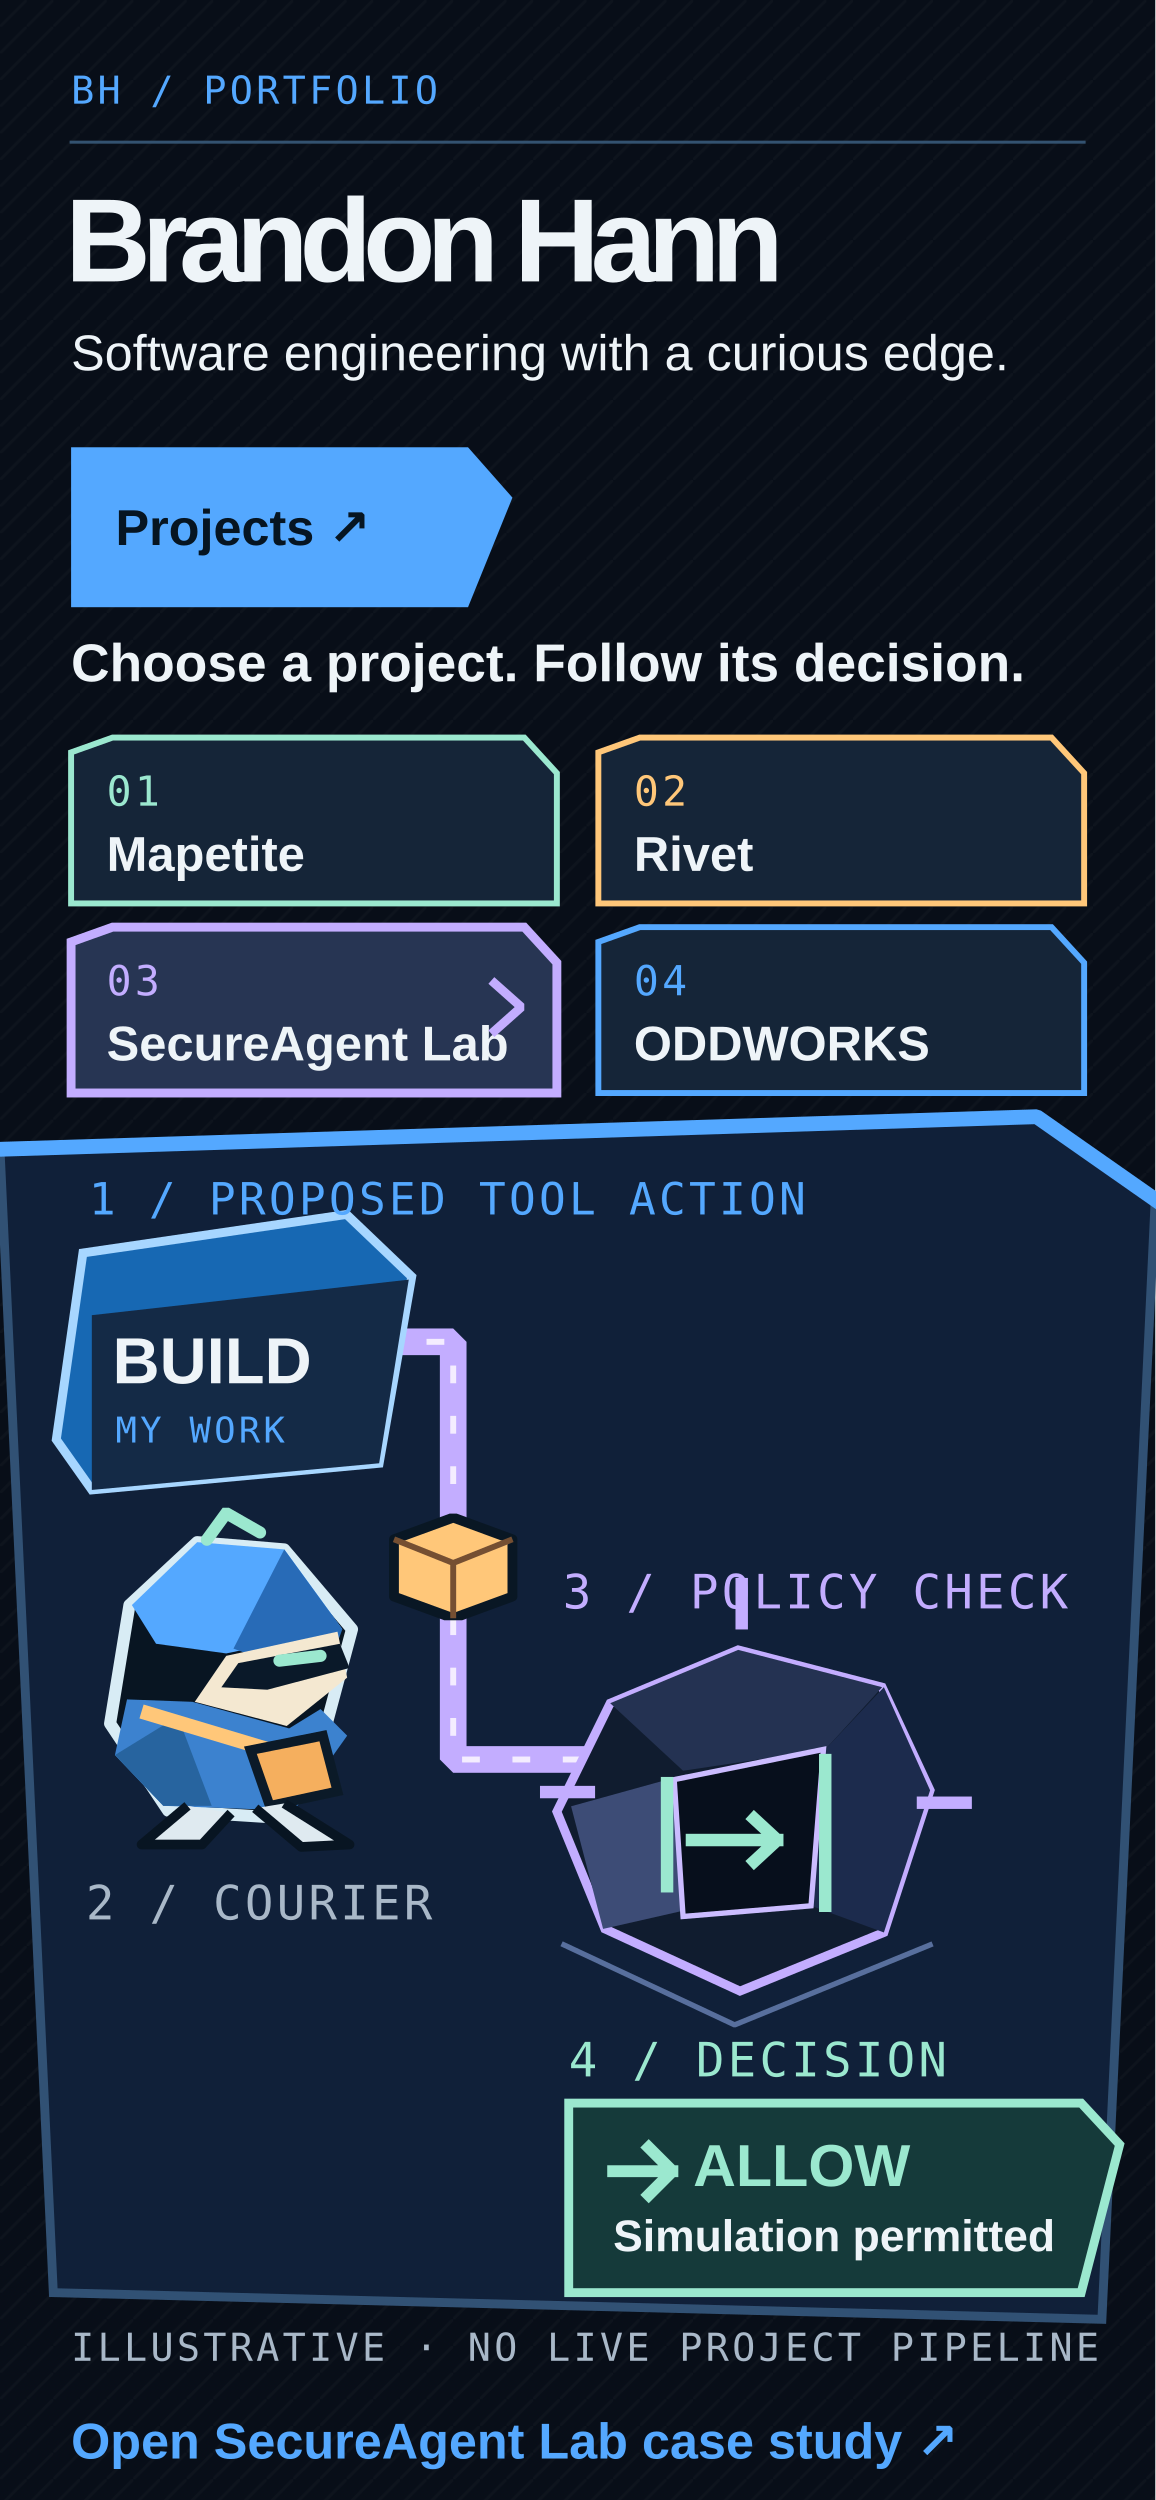
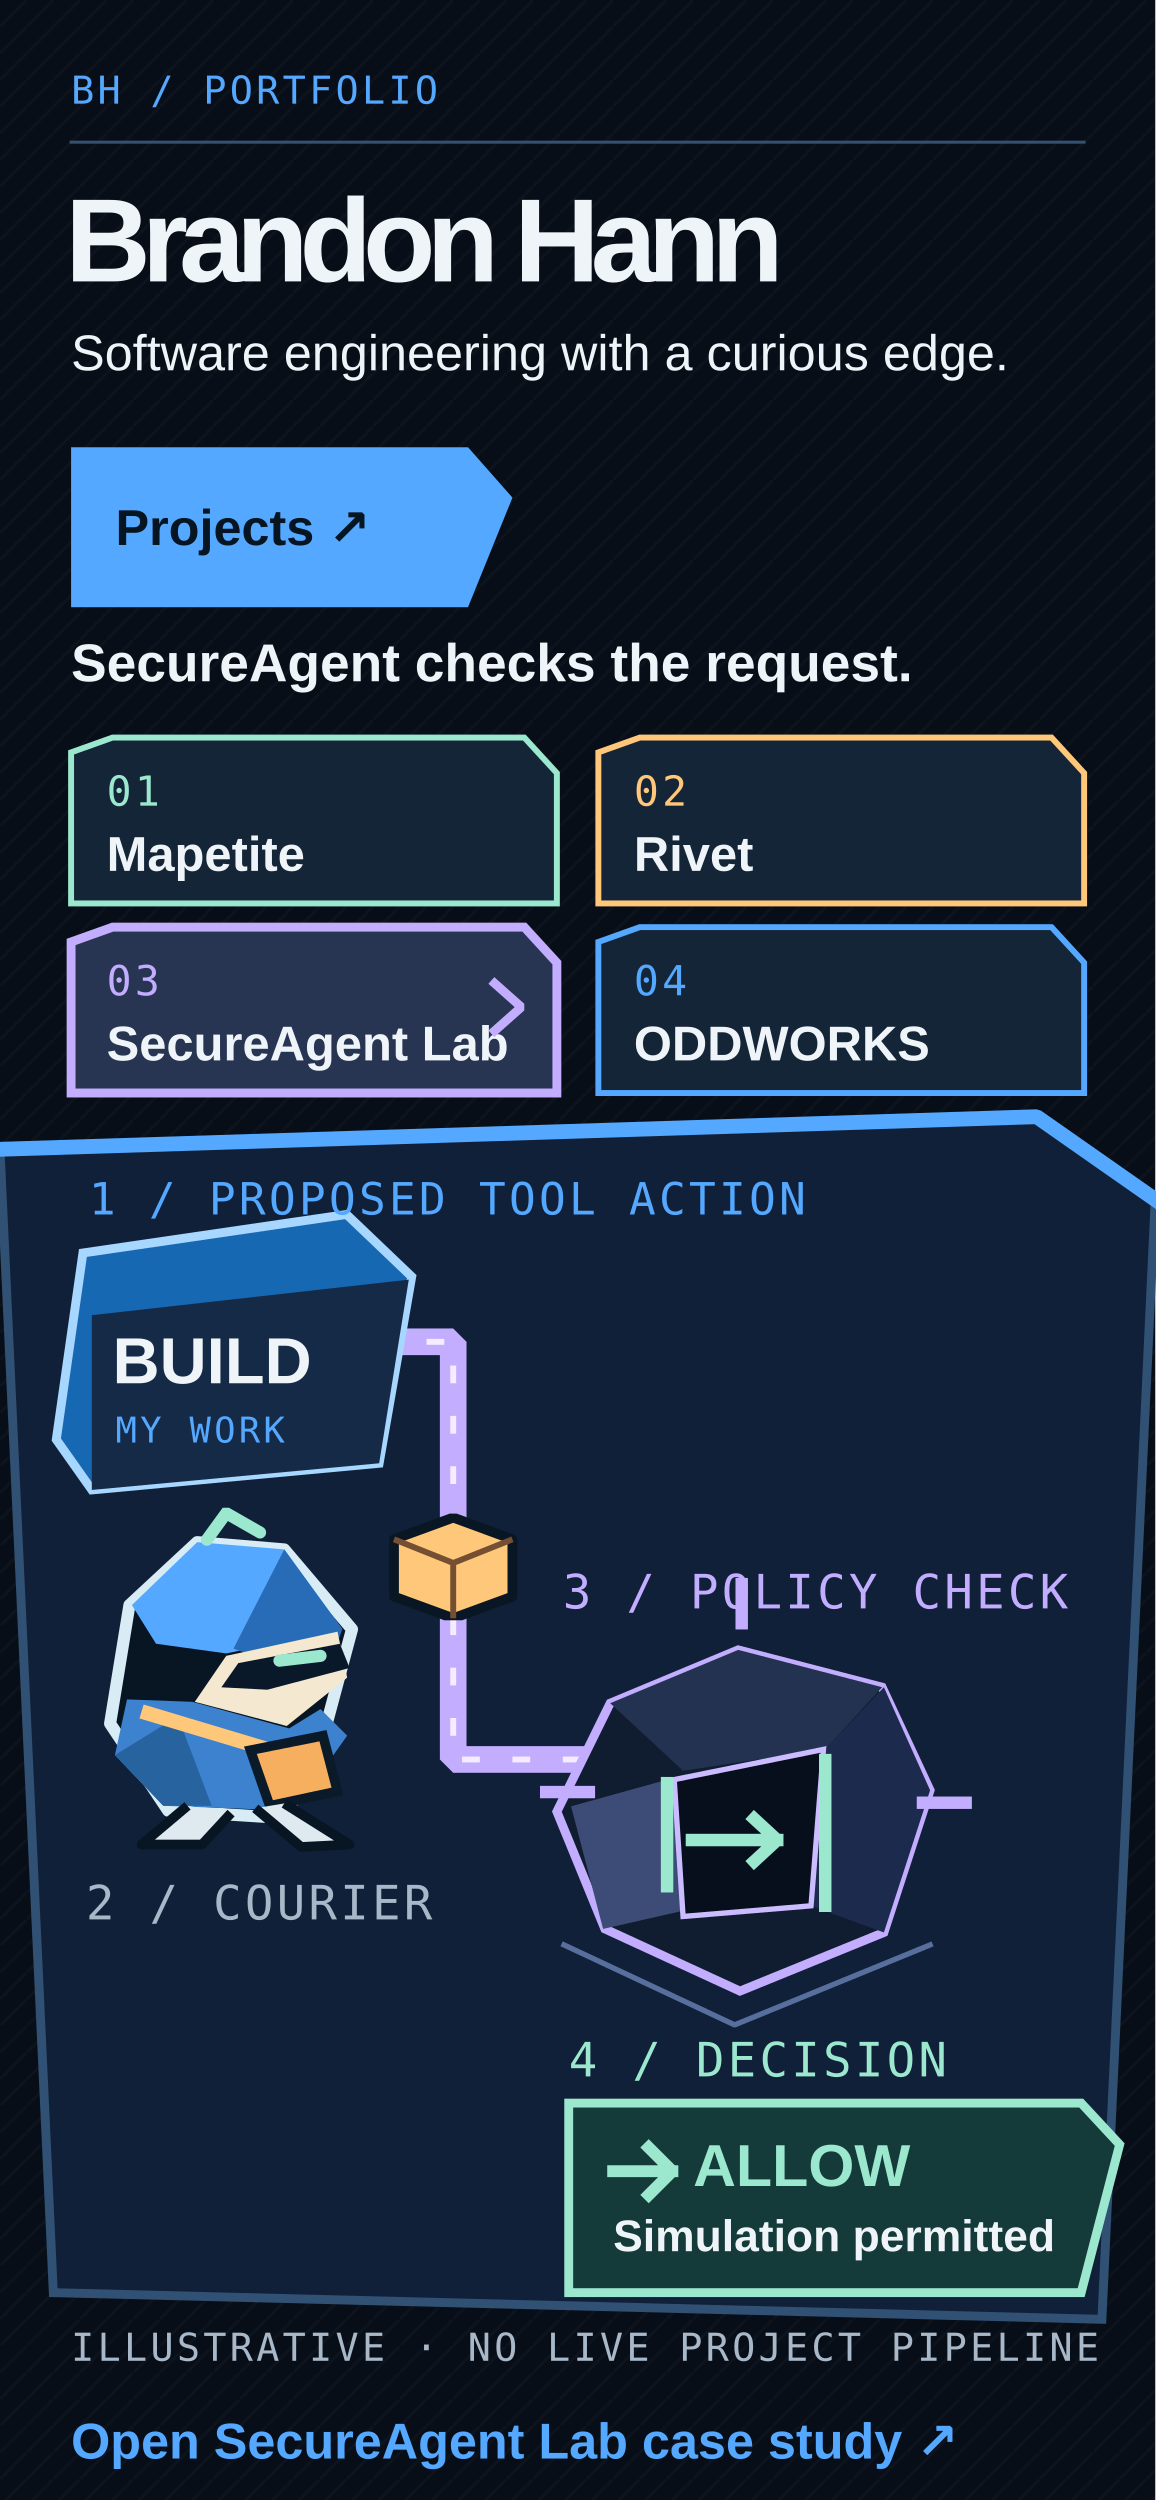
<svg xmlns="http://www.w3.org/2000/svg" width="390" height="844" viewBox="0 0 390 844" role="img" aria-label="Living Signal mobile SecureAgent allow art study">
  <defs>
    <style>
@font-face{font-family:Sora;src:url('../../public/fonts/sora-latin-wght-normal.woff2') format('woff2');font-weight:100 900}
@font-face{font-family:Plex;src:url('../../public/fonts/ibm-plex-mono-latin-500-normal.woff2') format('woff2');font-weight:500}
text{font-family:Sora,Arial,sans-serif;fill:#eef4f8}.mono{font-family:Plex,monospace;letter-spacing:1.1px}
</style>
    <pattern id="hatch" width="9" height="9" patternUnits="userSpaceOnUse">
      <path d="M0 9 9 0" stroke="#fff" stroke-opacity=".027" />
    </pattern>
    <symbol id="relay" viewBox="0 0 120 144">
      <path d="M27 38 54 10 86 21 103 54 97 105 79 128 34 127 14 89Z" fill="#081522" stroke="#d8ecf5" stroke-width="5" stroke-linejoin="round" />
      <path d="M30 38 54 11 86 21 75 51 37 57Z" fill="#54a8ff" />
      <path d="M86 21 103 54 92 91 75 51Z" fill="#286bb7" />
      <path d="M37 57 76 51 91 70 74 91 35 83Z" fill="#f4e8d1" />
      <path d="M34 64 76 54 85 64 67 73 33 76Z" fill="#0a1929" />
      <path d="M44 64 57 61M70 58l4-1" stroke="#9be8cf" stroke-width="5" stroke-linecap="round" />
      <path d="M22 82 34 77 72 89 89 77 100 91 91 111 73 127 37 126 17 103Z" fill="#3c82cf" />
      <path d="M17 103 37 126 57 125 37 87Z" fill="#27649f" />
      <path d="M72 89 91 78 102 91 91 111 73 127 58 125Z" fill="#16517c" />
      <path d="M32 85 84 102" stroke="#ffc779" stroke-width="6" />
      <path d="M70 98 101 92 106 115 78 122Z" fill="#f5af5e" stroke="#0b1a28" stroke-width="4" />
      <path d="M79 100 101 96M82 108 103 104" stroke="#533a36" stroke-width="2" />
      <path d="M35 126 29 139 51 139 56 127M67 126 68 139 91 139 79 126" fill="#dfeaf0" stroke="#081522" stroke-width="4" stroke-linejoin="round" />
      <path d="M58 10 67 0 79 8" fill="none" stroke="#9be8cf" stroke-width="5" stroke-linecap="round" stroke-linejoin="round" />
    </symbol>
    <symbol id="relay-side" viewBox="0 0 120 144">
      <path d="M18 40 46 14 82 17 110 50 99 91 81 128 34 125 10 89Z" fill="#081522" stroke="#d8ecf5" stroke-width="5" stroke-linejoin="round" />
      <path d="M19 40 46 14 82 17 106 50 58 60 29 56Z" fill="#54a8ff" />
      <path d="M82 17 106 50 98 72 61 58Z" fill="#286bb7" />
      <path d="M58 61 104 51 108 70 83 90 45 80Z" fill="#f4e8d1" />
      <path d="M63 64 105 56 109 66 75 75 56 74Z" fill="#0a1929" />
      <path d="M80 63 97 61" stroke="#9be8cf" stroke-width="5" stroke-linecap="round" />
      <path d="M17 79 44 80 84 91 97 83 108 94 86 125 32 123 12 102Z" fill="#3c82cf" />
      <path d="M12 102 32 123 52 123 38 86Z" fill="#27649f" />
      <path d="M23 84 93 105" stroke="#ffc779" stroke-width="6" />
      <path d="M68 100 98 94 104 117 76 123Z" fill="#f5af5e" stroke="#0b1a28" stroke-width="4" />
      <path d="M42 123 23 139 48 139 60 126M70 124 89 140 109 139 82 122" fill="#dfeaf0" stroke="#081522" stroke-width="4" stroke-linejoin="round" />
      <path d="M50 13 58 2 72 10" fill="none" stroke="#9be8cf" stroke-width="5" stroke-linecap="round" />
    </symbol>
    <symbol id="relay-denied" viewBox="0 0 120 144">
      <path d="M24 42 52 12 83 24 102 61 93 105 74 128 34 126 15 92Z" fill="#081522" stroke="#d8ecf5" stroke-width="5" stroke-linejoin="round" />
      <path d="M24 42 52 12 83 24 75 55 36 60Z" fill="#54a8ff" />
      <path d="M83 24 102 61 93 91 74 55Z" fill="#286bb7" />
      <path d="M36 59 75 55 91 75 72 92 34 83Z" fill="#f4e8d1" />
      <path d="M35 66 75 58 87 70 69 78 34 78Z" fill="#0a1929" />
      <path d="M43 68 55 71M70 68 77 72" stroke="#ffc779" stroke-width="5" stroke-linecap="round" />
      <path d="M20 83 34 79 72 91 87 79 100 92 90 111 75 127 35 125 17 104Z" fill="#3c82cf" />
      <path d="M19 85 2 67 8 57 29 70" fill="none" stroke="#d8ecf5" stroke-width="9" stroke-linecap="round" />
      <path d="M30 88 83 105" stroke="#ffc779" stroke-width="6" />
      <path d="M68 100 100 94 104 117 76 123Z" fill="#f5af5e" stroke="#0b1a28" stroke-width="4" />
      <path d="M35 126 28 139 50 139 56 127M68 126 67 139 90 139 79 126" fill="#dfeaf0" stroke="#081522" stroke-width="4" stroke-linejoin="round" />
      <path d="M56 12 66 1 79 10" fill="none" stroke="#9be8cf" stroke-width="5" stroke-linecap="round" />
    </symbol>
    <symbol id="packet" viewBox="0 0 72 54">
      <path d="M6 13 36 2 66 13 66 42 36 53 6 42Z" fill="#ffc779" stroke="#091724" stroke-width="5" stroke-linejoin="round" />
      <path d="M6 13 36 25 66 13M36 25V53" fill="none" stroke="#754f32" stroke-width="3" />
    </symbol>
  </defs>
  <rect width="390" height="844" fill="#080e18" />
  <rect width="390" height="844" fill="url(#hatch)" />
  <path d="M0 388 350 377 390 405 372 783 18 774Z" fill="#102039" stroke="#315174" stroke-width="3" />
  <path d="M0 388 350 377 390 405" fill="none" stroke="#54a8ff" stroke-width="5" stroke-linecap="square" stroke-linejoin="bevel" />
  <text x="24" y="35" font-size="13" font-weight="500" class="mono" fill="#54a8ff" style="fill:#54a8ff">BH / PORTFOLIO</text>
  <path d="M24 48H366" fill="none" stroke="#335270" stroke-width="1" stroke-linecap="square" stroke-linejoin="bevel" />
  <text x="22" y="95" font-size="40" font-weight="760" letter-spacing="-3">Brandon Hann</text>
  <text x="24" y="125" font-size="17" font-weight="500">Software engineering with a curious edge.</text>
  <path d="M24 151h134l15 17-15 37H24Z" fill="#54a8ff" />
  <text x="39" y="184" font-size="17" font-weight="700" style="fill:#061522">Projects ↗</text>
-   <text x="24" y="230" font-size="18" font-weight="650">Choose a project. Follow its decision.</text>
+   <text x="24" y="230" font-size="18" font-weight="650">SecureAgent checks the request.</text>
  <path d="M24 254l14 -5h139l11 12v44h-164Z" fill="#152538" stroke="#9be8cf" stroke-width="2" />
  <text x="36" y="272" font-size="14" font-weight="500" class="mono" fill="#9be8cf" style="fill:#9be8cf">01</text>
  <text x="36" y="294" font-size="16.5" font-weight="700">Mapetite</text>
  <path d="M202 254l14 -5h139l11 12v44h-164Z" fill="#152538" stroke="#ffc779" stroke-width="2" />
  <text x="214" y="272" font-size="14" font-weight="500" class="mono" fill="#ffc779" style="fill:#ffc779">02</text>
  <text x="214" y="294" font-size="16.5" font-weight="700">Rivet</text>
  <path d="M24 318l14 -5h139l11 12v44h-164Z" fill="#273553" stroke="#c3adff" stroke-width="3" />
  <text x="36" y="336" font-size="14" font-weight="500" class="mono" fill="#c3adff" style="fill:#c3adff">03</text>
  <text x="36" y="358" font-size="16.5" font-weight="700">SecureAgent Lab</text>
  <path d="M167 332l9 8-9 8" fill="none" stroke="#c3adff" stroke-width="3" stroke-linecap="square" stroke-linejoin="bevel" />
  <path d="M202 318l14 -5h139l11 12v44h-164Z" fill="#152538" stroke="#54a8ff" stroke-width="2" />
  <text x="214" y="336" font-size="14" font-weight="500" class="mono" fill="#54a8ff" style="fill:#54a8ff">04</text>
  <text x="214" y="358" font-size="16.5" font-weight="700">ODDWORKS</text>
  <path d="M128 453 H153 V594 H207" fill="none" stroke="#c3adff" stroke-width="9" stroke-linecap="square" stroke-linejoin="bevel" data-route="secureagent" data-layer="selected-route" />
  <path d="M128 453 H153 V594 H207" fill="none" stroke="#f4edff" stroke-width="2" stroke-linecap="square" stroke-linejoin="bevel" stroke-dasharray="4 13" data-route="secureagent" data-layer="selected-detail" />
  <path d="M28 423 117 410 139 431 128 494 31 503 19 486Z" fill="#1768b3" stroke="#a7d6ff" stroke-width="3" />
  <path d="M31 444 138 432 128 494 31 503Z" fill="#142a46" />
  <text x="38" y="467" font-size="22" font-weight="800">BUILD</text>
  <text x="39" y="487" font-size="12" font-weight="500" class="mono" fill="#54a8ff" style="fill:#54a8ff">MY WORK</text>
  <text x="30" y="410" font-size="15" font-weight="500" class="mono" fill="#54a8ff" style="fill:#54a8ff">1 / PROPOSED TOOL ACTION</text>
  <use href="#relay-side" x="29" y="509" width="98" height="118" />
  <text x="29" y="648" font-size="16" font-weight="500" class="mono" fill="#a9b8c8" style="fill:#a9b8c8">2 / COURIER</text>
  <use href="#packet" x="129" y="511" width="48" height="36" data-packet="secureagent" />
  <text x="190" y="543" font-size="16" font-weight="500" class="mono" fill="#c3adff" style="fill:#c3adff">3 / POLICY CHECK</text>
  <g data-station="secureagent" transform="translate(188 560) scale(0.6)">
    <path d="M30 25 102 -5 183 16 210 74 184 154 103 187 27 152 0 86Z" fill="#101c2f" stroke="#c3adff" stroke-width="5" />
    <path d="M30 25 102 -5 183 16 151 51 71 63Z" fill="#243252" />
    <path d="M8 83 73 65 70 142 26 152Z" fill="#3d4c76" />
    <path d="M184 16 210 74 184 154 143 139 151 51Z" fill="#1c2b4d" />
    <path d="M66 68 150 51 143 139 71 145Z" fill="#070f1c" stroke="#cbbcff" stroke-width="3" />
    <path d="M62 70v58M151 57v82" fill="none" stroke="#9be8cf" stroke-width="7" stroke-linecap="square" stroke-linejoin="bevel" />
    <path d="M76 102h48m-13-12 13 12-13 12" fill="none" stroke="#9be8cf" stroke-width="7" stroke-linecap="square" stroke-linejoin="bevel" />
    <path d="M104 -20v-22M18 75h-24M206 81h24" fill="none" stroke="#c3adff" stroke-width="7" stroke-linecap="square" stroke-linejoin="bevel" />
    <path d="M4 161 100 206 210 161" fill="none" stroke="#586f9d" stroke-width="3" stroke-linecap="square" stroke-linejoin="bevel" />
  </g>
  <text x="192" y="701" font-size="16" font-weight="500" class="mono" fill="#9be8cf" style="fill:#9be8cf">4 / DECISION</text>
  <path d="M192 710h173l13 14-13 50H192Z" fill="#153a3a" stroke="#9be8cf" stroke-width="3" />
  <path d="M207 733h20m-8-8 8 8-8 8" fill="none" stroke="#9be8cf" stroke-width="4" stroke-linecap="square" stroke-linejoin="bevel" />
  <text x="234" y="738" font-size="20" font-weight="750" style="fill:#9be8cf">ALLOW</text>
  <text x="207" y="760" font-size="15" font-weight="550">Simulation permitted</text>
  <text x="24" y="797" font-size="13" font-weight="500" class="mono" fill="#a9b8c8" style="fill:#a9b8c8">ILLUSTRATIVE · NO LIVE PROJECT PIPELINE</text>
  <text x="24" y="830" font-size="17" font-weight="650" style="fill:#54a8ff">Open SecureAgent Lab case study ↗</text>
</svg>
